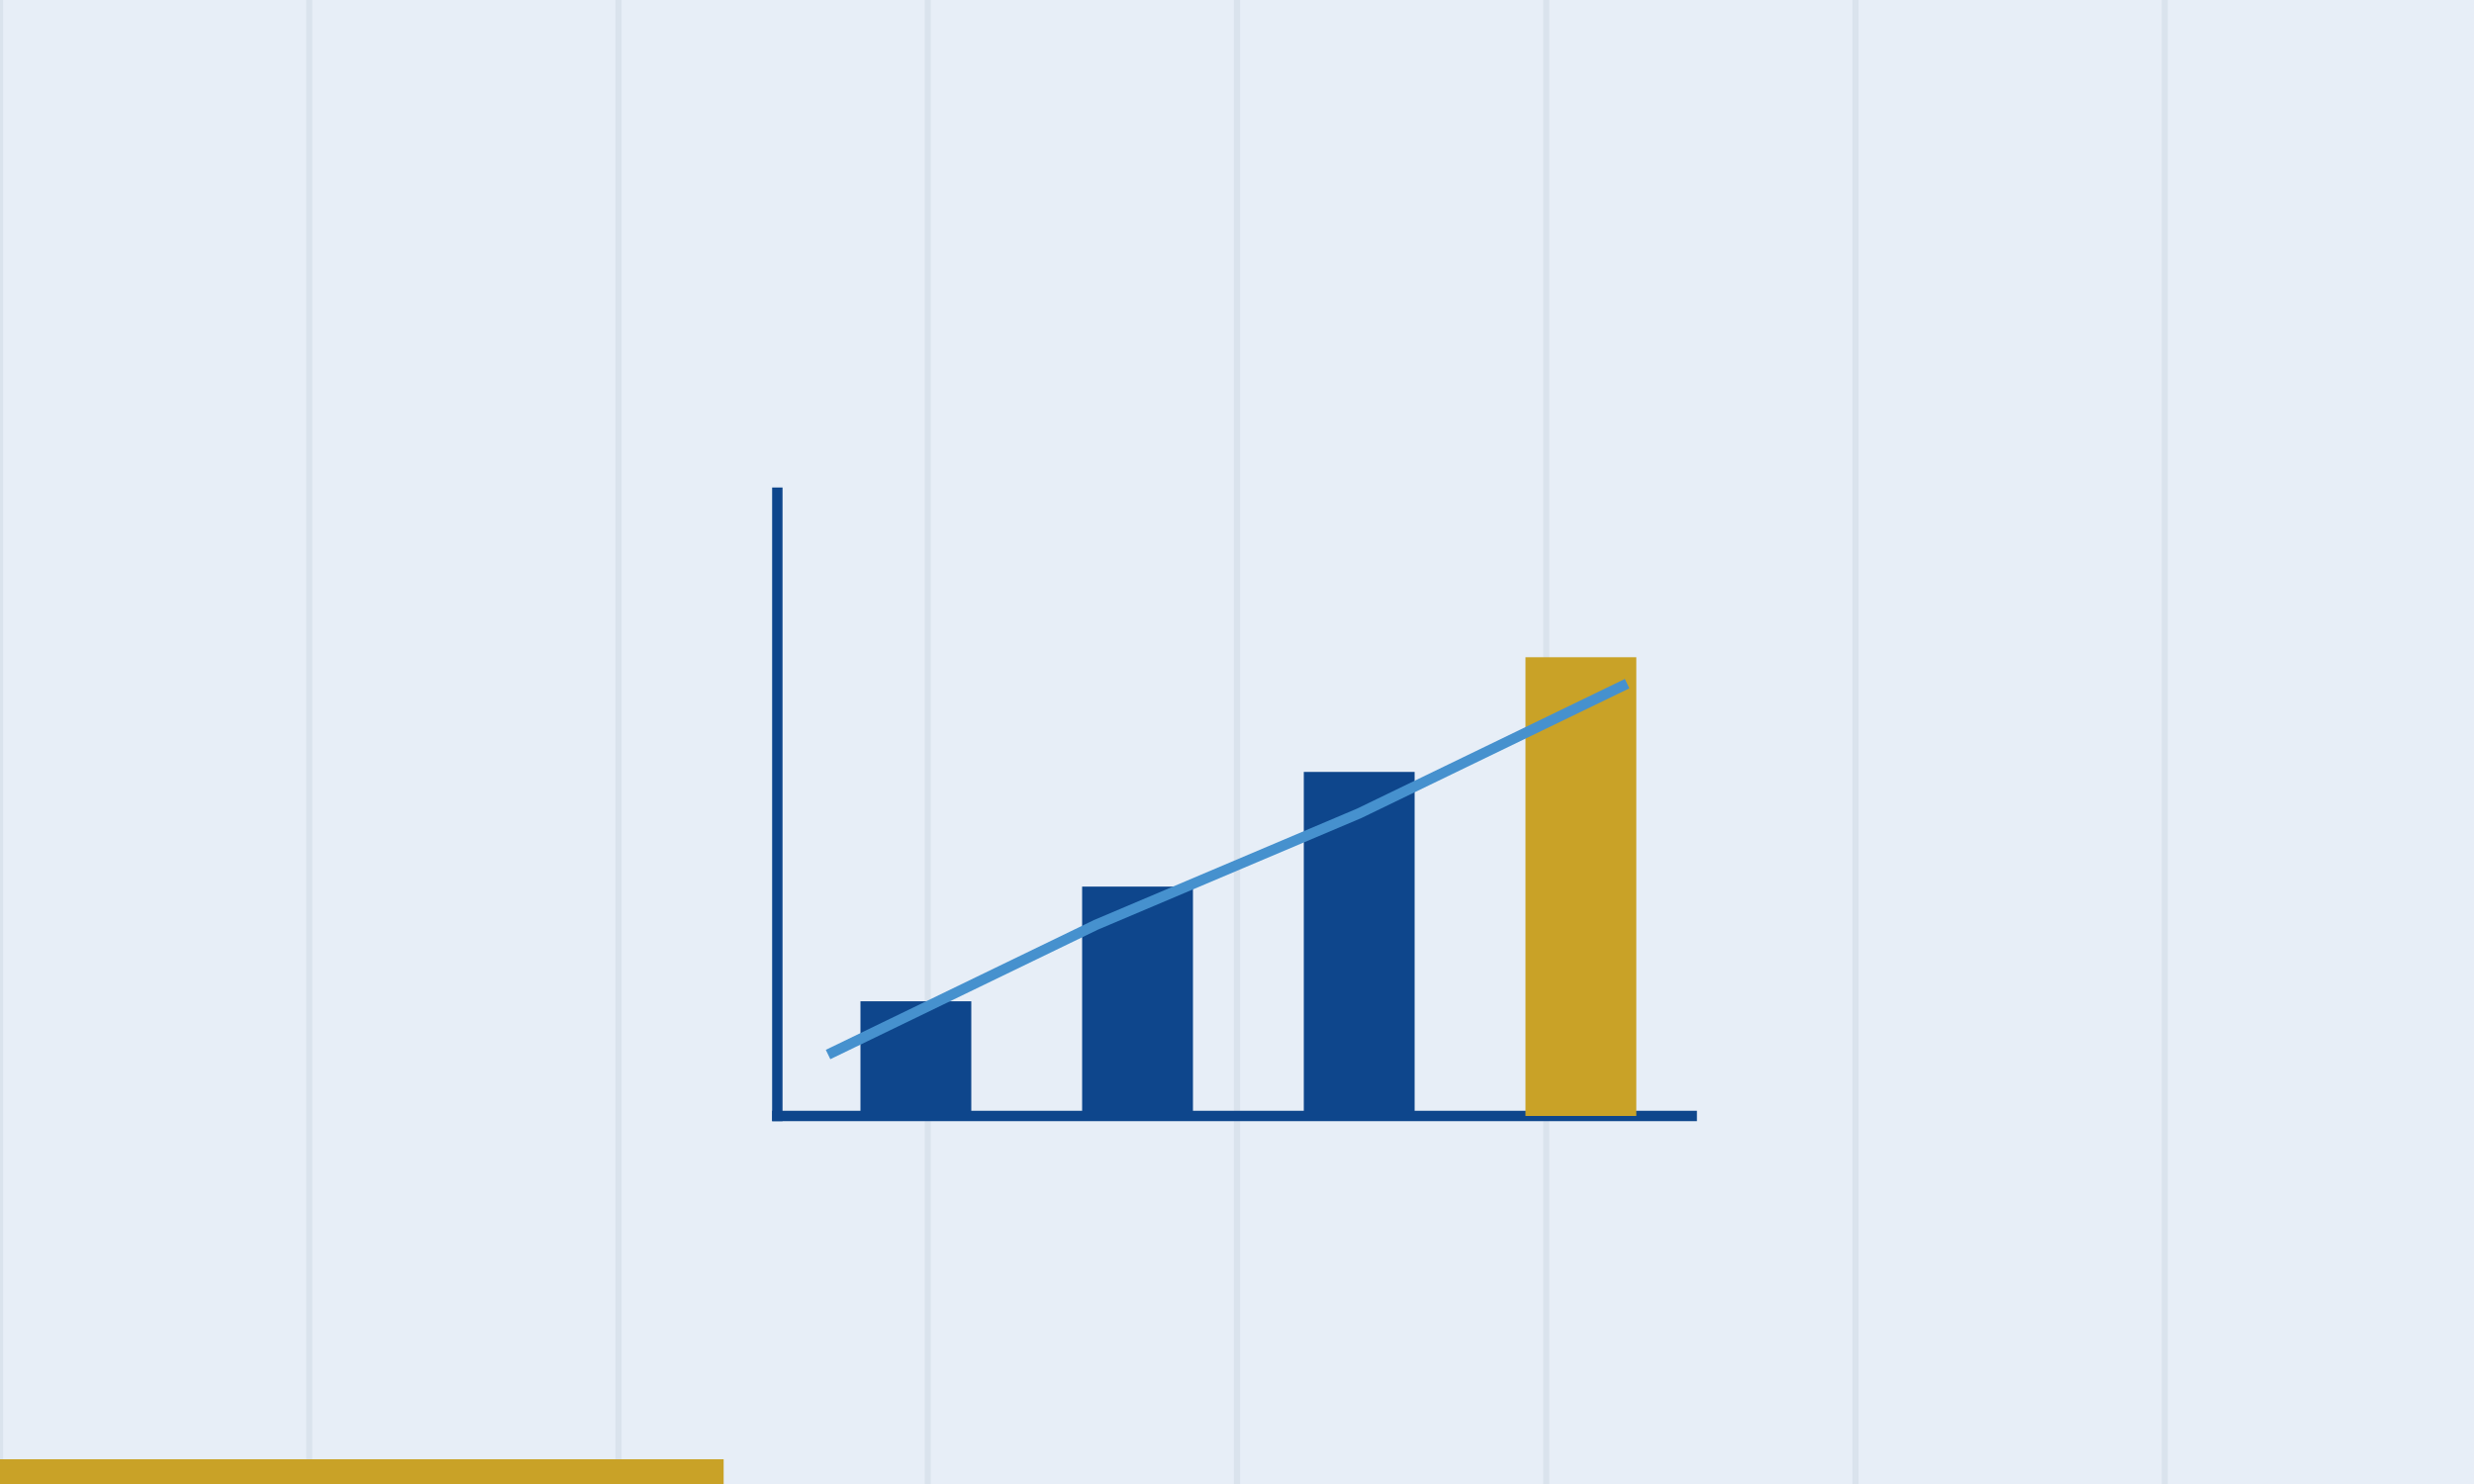
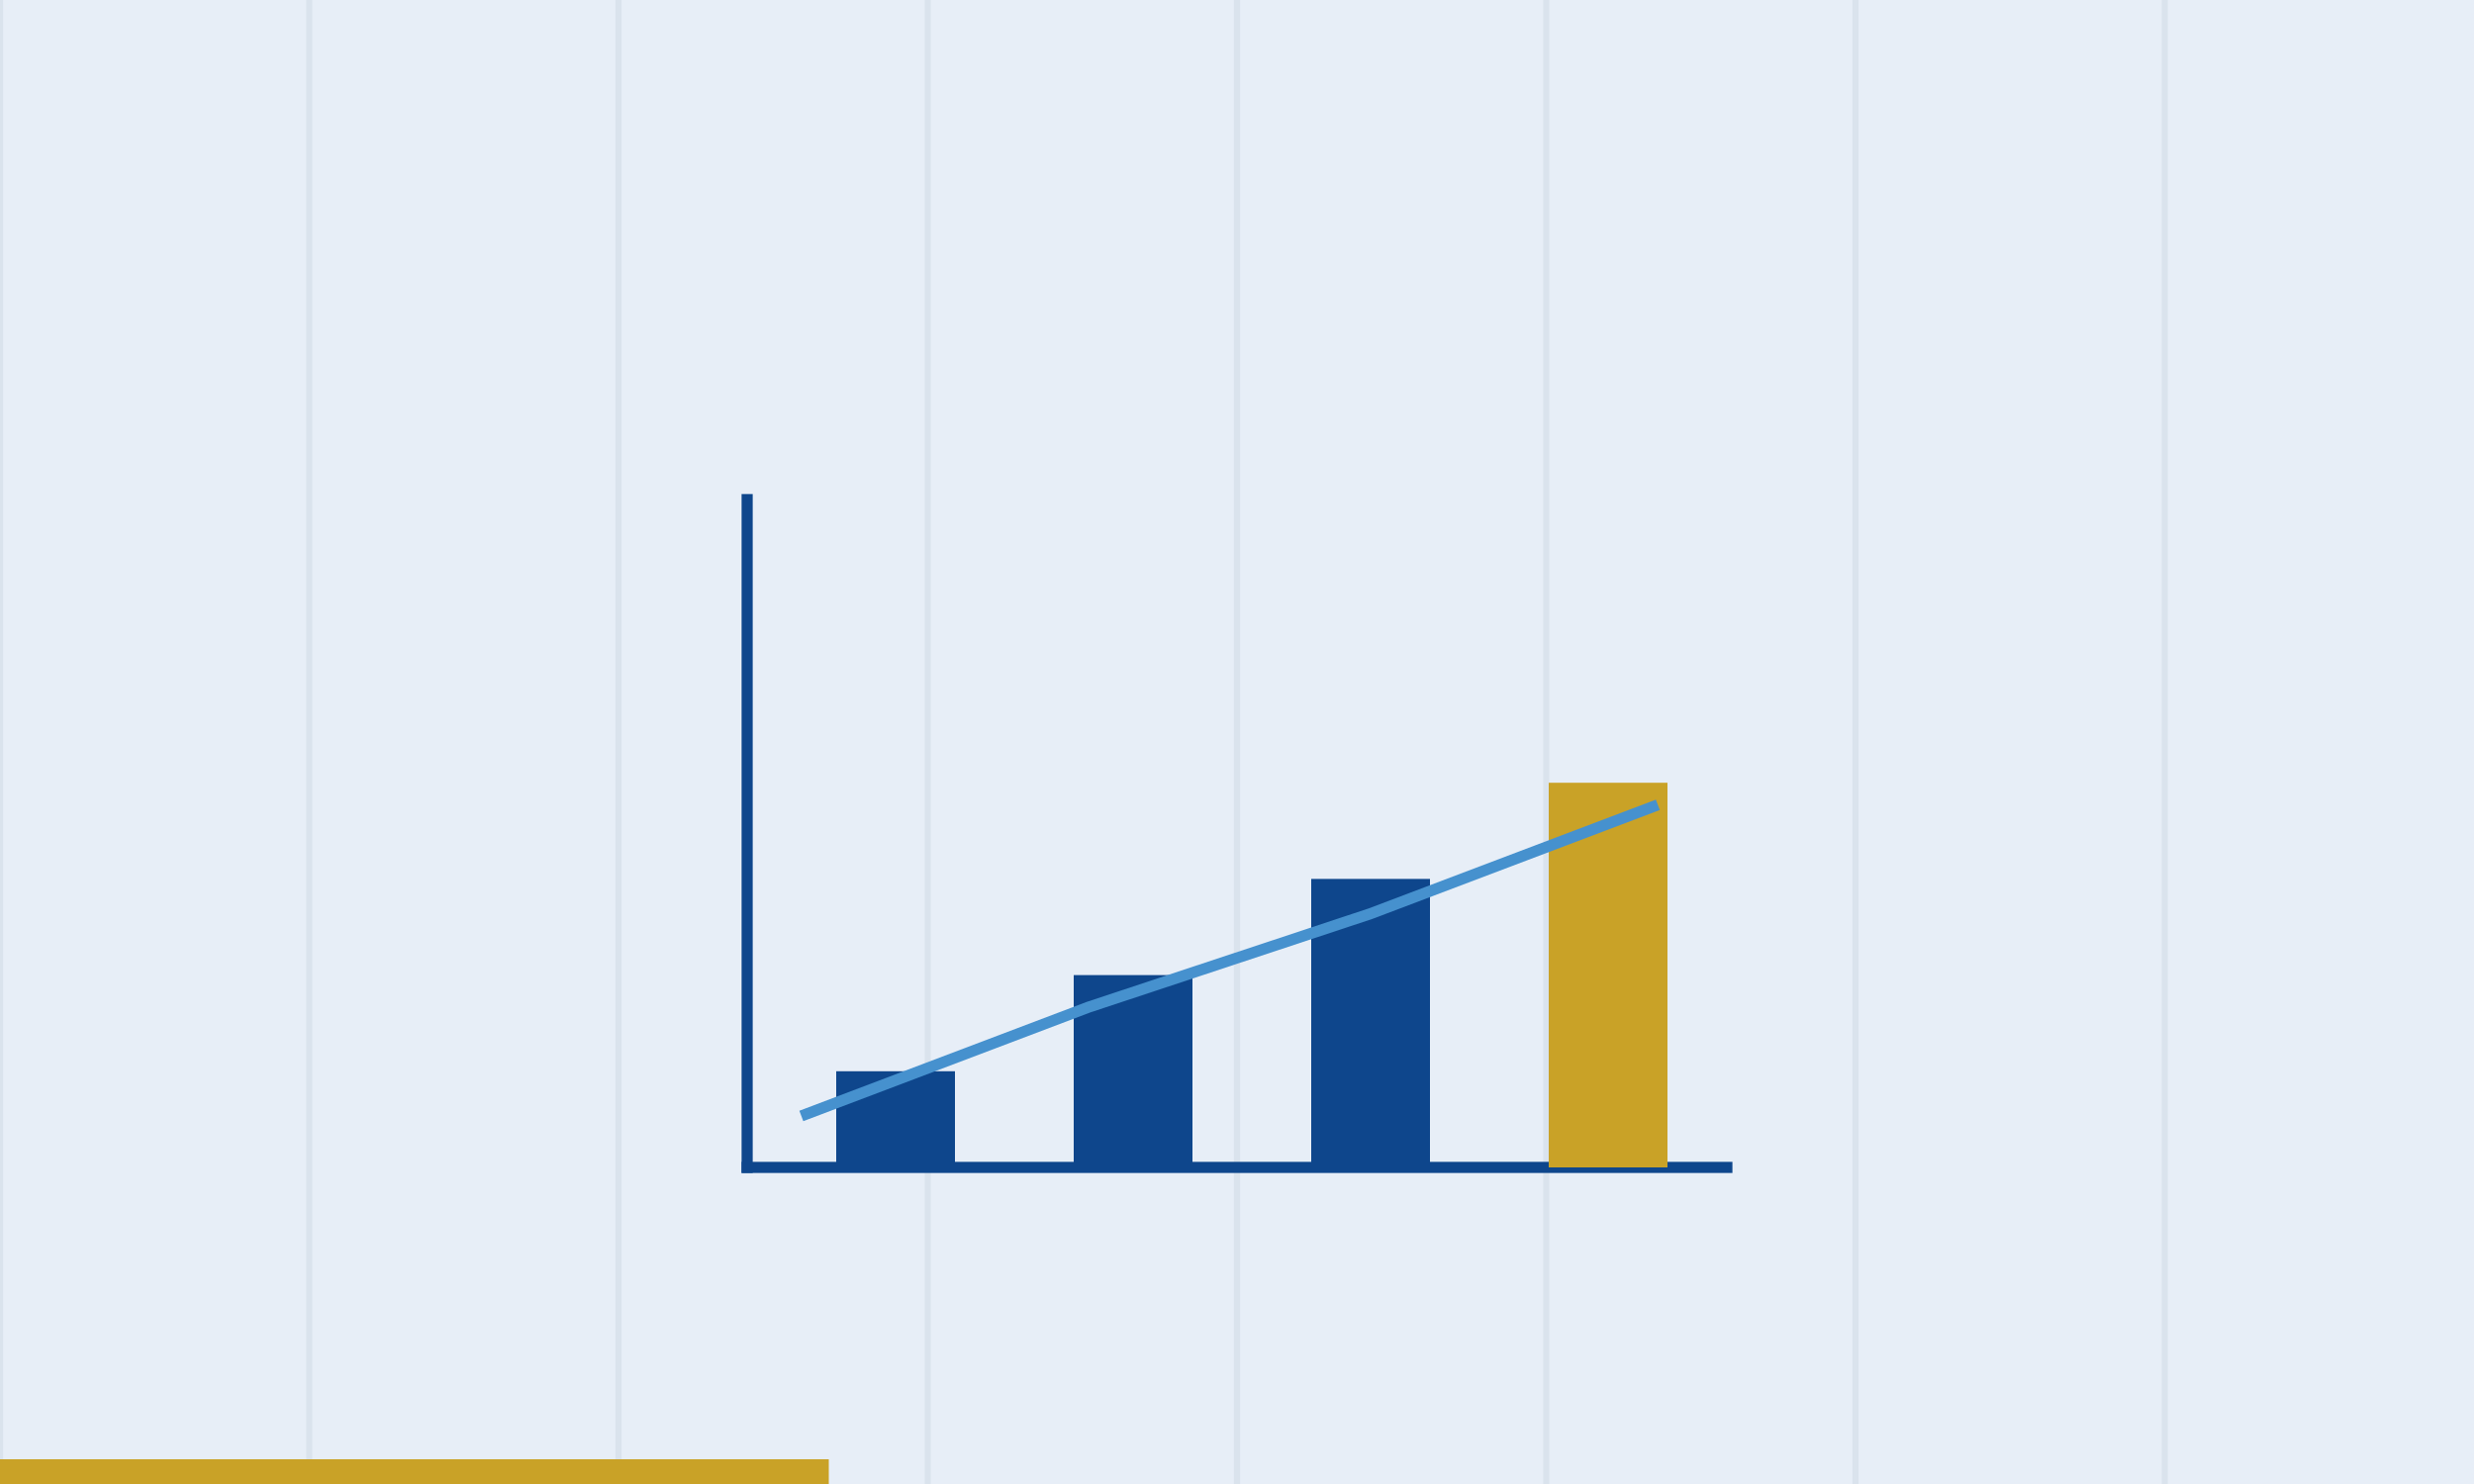
<svg xmlns="http://www.w3.org/2000/svg" viewBox="0 0 400 240" width="400" height="240" role="img" aria-hidden="true">
  <rect width="400" height="240" fill="#e7eef7" />
  <line x1="0" y1="0" x2="0" y2="240" stroke="#14315b" stroke-width="1" opacity=".06" />
  <line x1="50" y1="0" x2="50" y2="240" stroke="#14315b" stroke-width="1" opacity=".06" />
  <line x1="100" y1="0" x2="100" y2="240" stroke="#14315b" stroke-width="1" opacity=".06" />
  <line x1="150" y1="0" x2="150" y2="240" stroke="#14315b" stroke-width="1" opacity=".06" />
  <line x1="200" y1="0" x2="200" y2="240" stroke="#14315b" stroke-width="1" opacity=".06" />
  <line x1="250" y1="0" x2="250" y2="240" stroke="#14315b" stroke-width="1" opacity=".06" />
  <line x1="300" y1="0" x2="300" y2="240" stroke="#14315b" stroke-width="1" opacity=".06" />
  <line x1="350" y1="0" x2="350" y2="240" stroke="#14315b" stroke-width="1" opacity=".06" />
-   <g transform="translate(110 64) scale(1.12)">
+   <g transform="translate(104 64) scale(1.20 1.20)">
    <line x1="14" y1="104" x2="146" y2="104" stroke="#0E468C" stroke-width="1.5" stroke-linecap="square" />
    <line x1="14" y1="104" x2="14" y2="14" stroke="#0E468C" stroke-width="1.5" stroke-linecap="square" />
-     <rect x="26" y="87.44" width="16" height="16.56" fill="#0E468C" />
-     <rect x="58" y="70.88" width="16" height="33.12" fill="#0E468C" />
-     <rect x="90" y="54.32" width="16" height="49.68" fill="#0E468C" />
-     <rect x="122" y="37.76" width="16" height="66.24" fill="#C9A227" />
-     <polyline points="22,94.8 60,76.4 98,60.3 136,41.9" fill="none" stroke="#4691CE" stroke-width="1.5" stroke-linecap="square" stroke-linejoin="miter" />
+     <rect x="26" y="91.04" width="16" height="12.96" fill="#0E468C" />
+     <rect x="58" y="78.08" width="16" height="25.92" fill="#0E468C" />
+     <rect x="90" y="65.12" width="16" height="38.88" fill="#0E468C" />
+     <rect x="122" y="52.16" width="16" height="51.84" fill="#C9A227" />
+     <polyline points="22,96.8 60,82.4 98,69.8 136,55.4" fill="none" stroke="#4691CE" stroke-width="1.5" stroke-linecap="square" stroke-linejoin="miter" />
  </g>
-   <rect x="0" y="236" width="117" height="4" fill="#C9A227" />
+   <rect x="0" y="236" width="134" height="4" fill="#C9A227" />
</svg>
